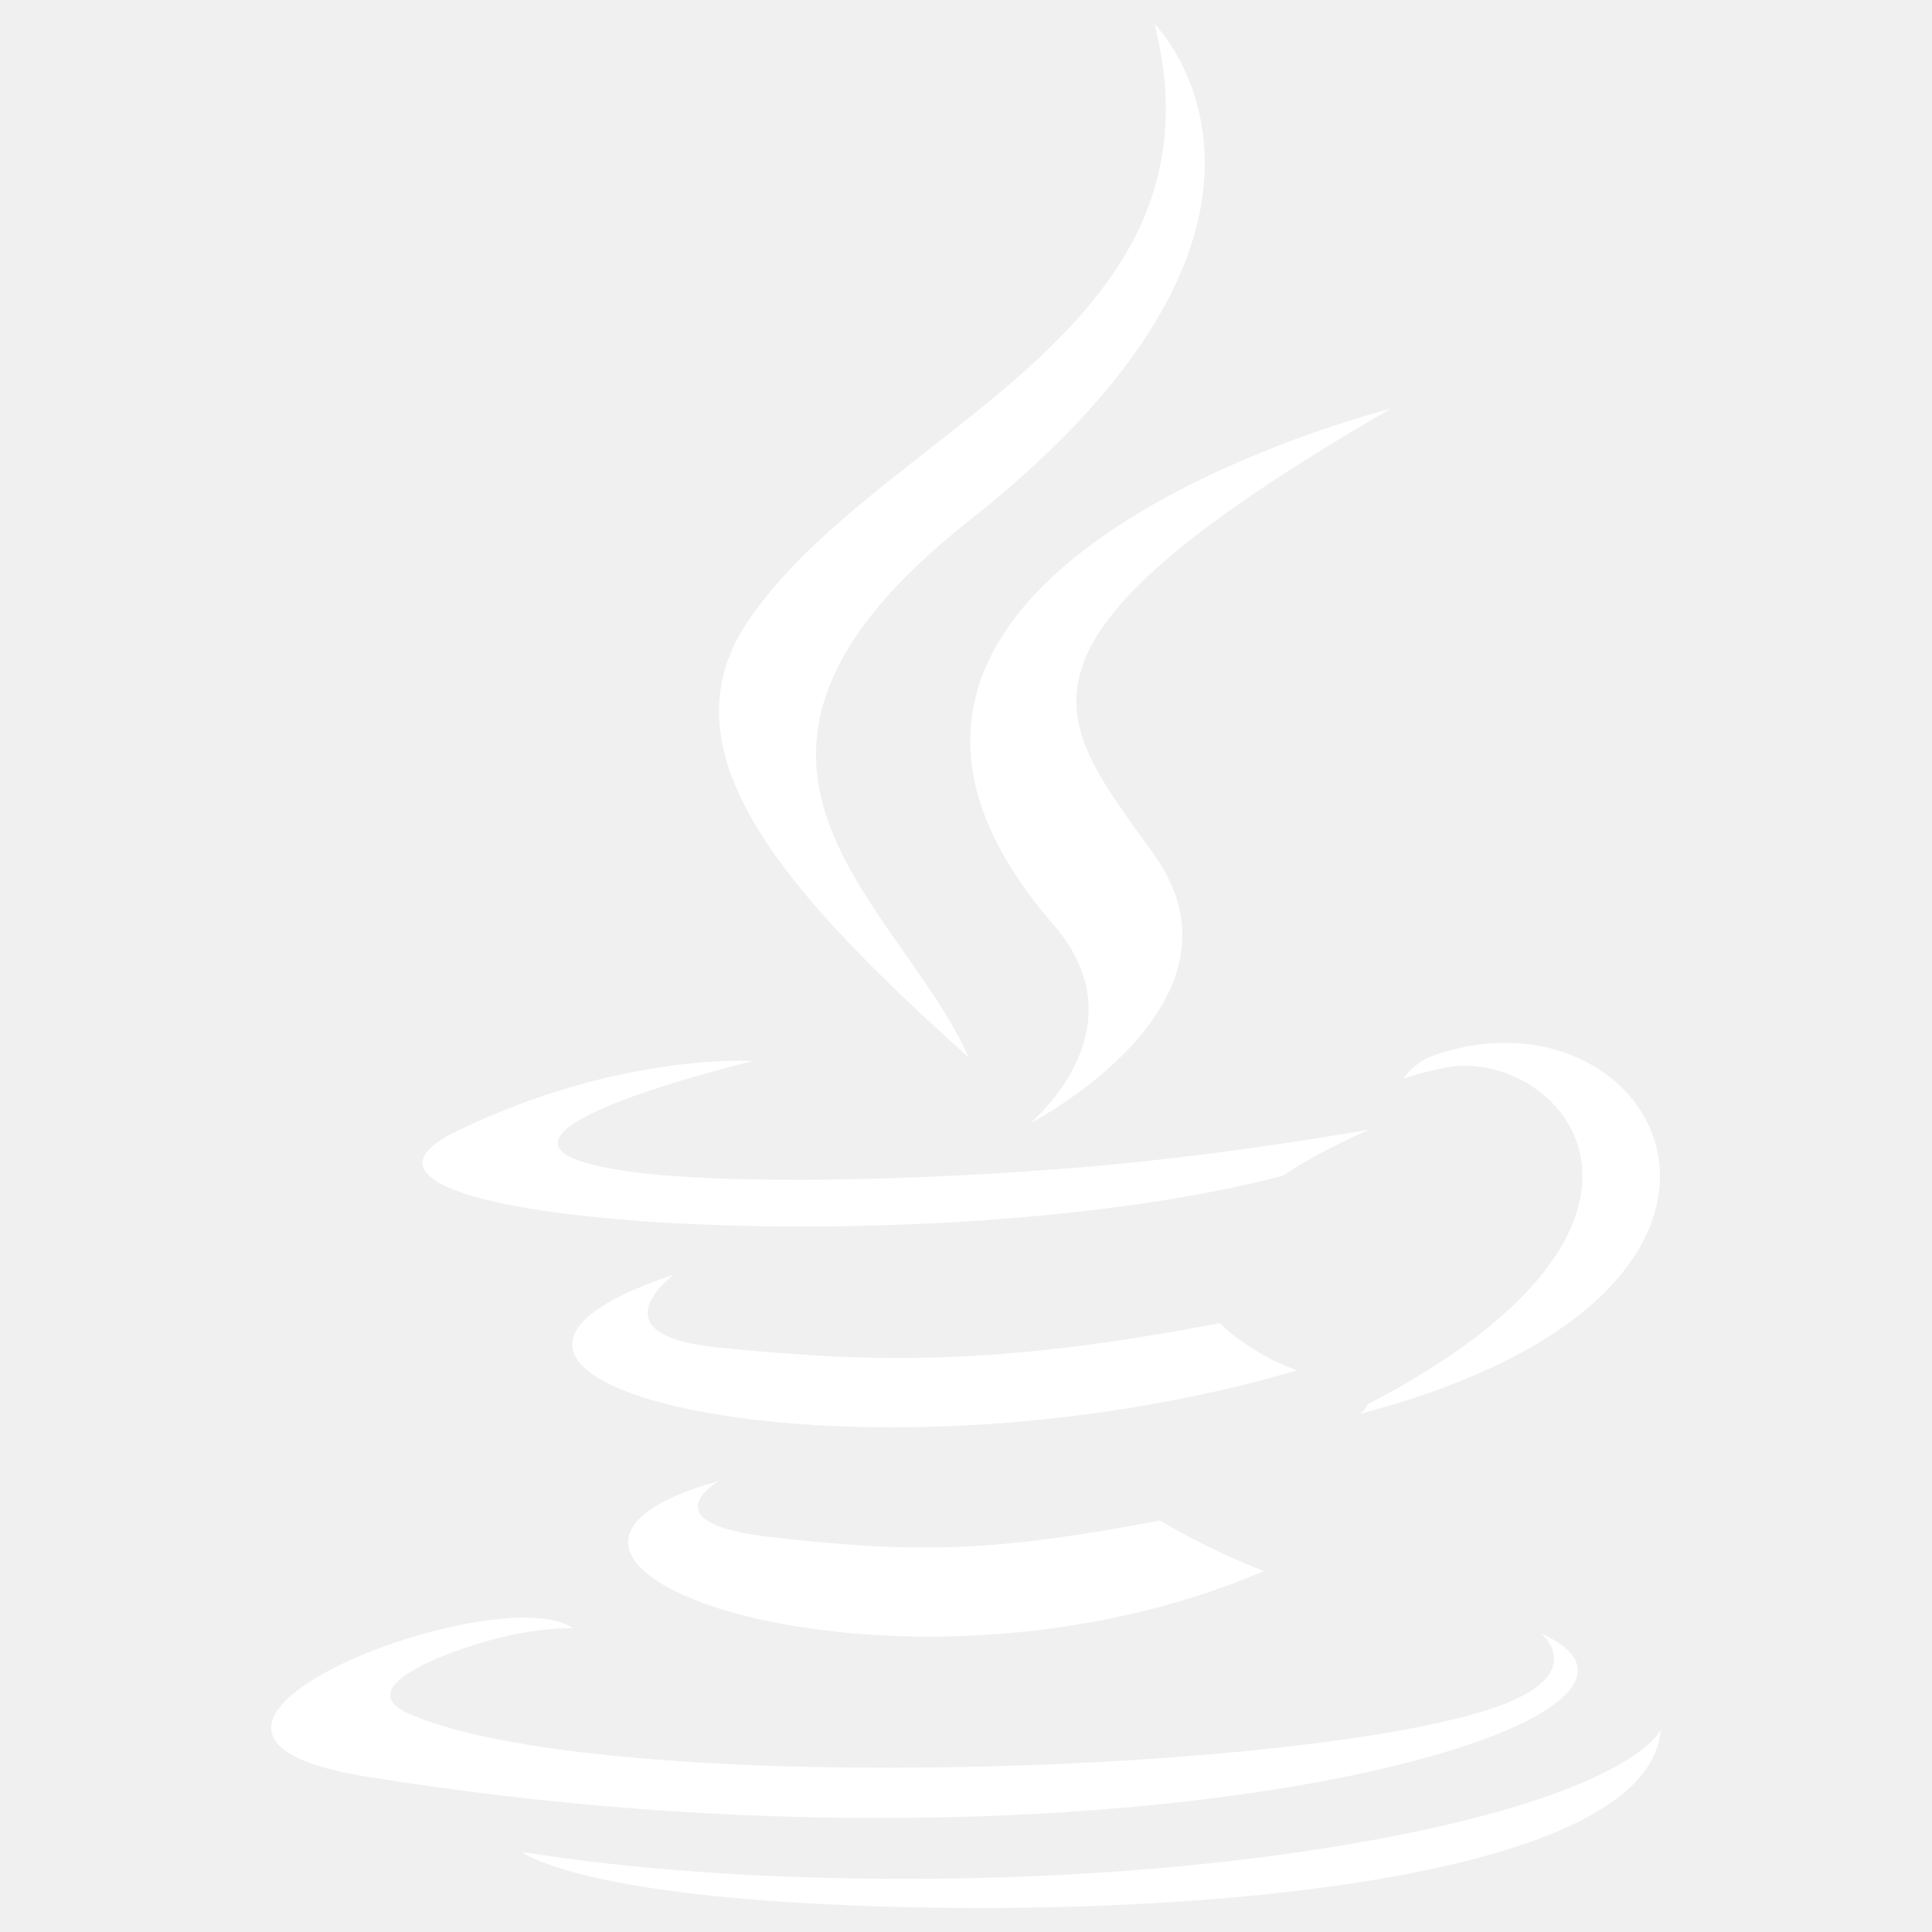
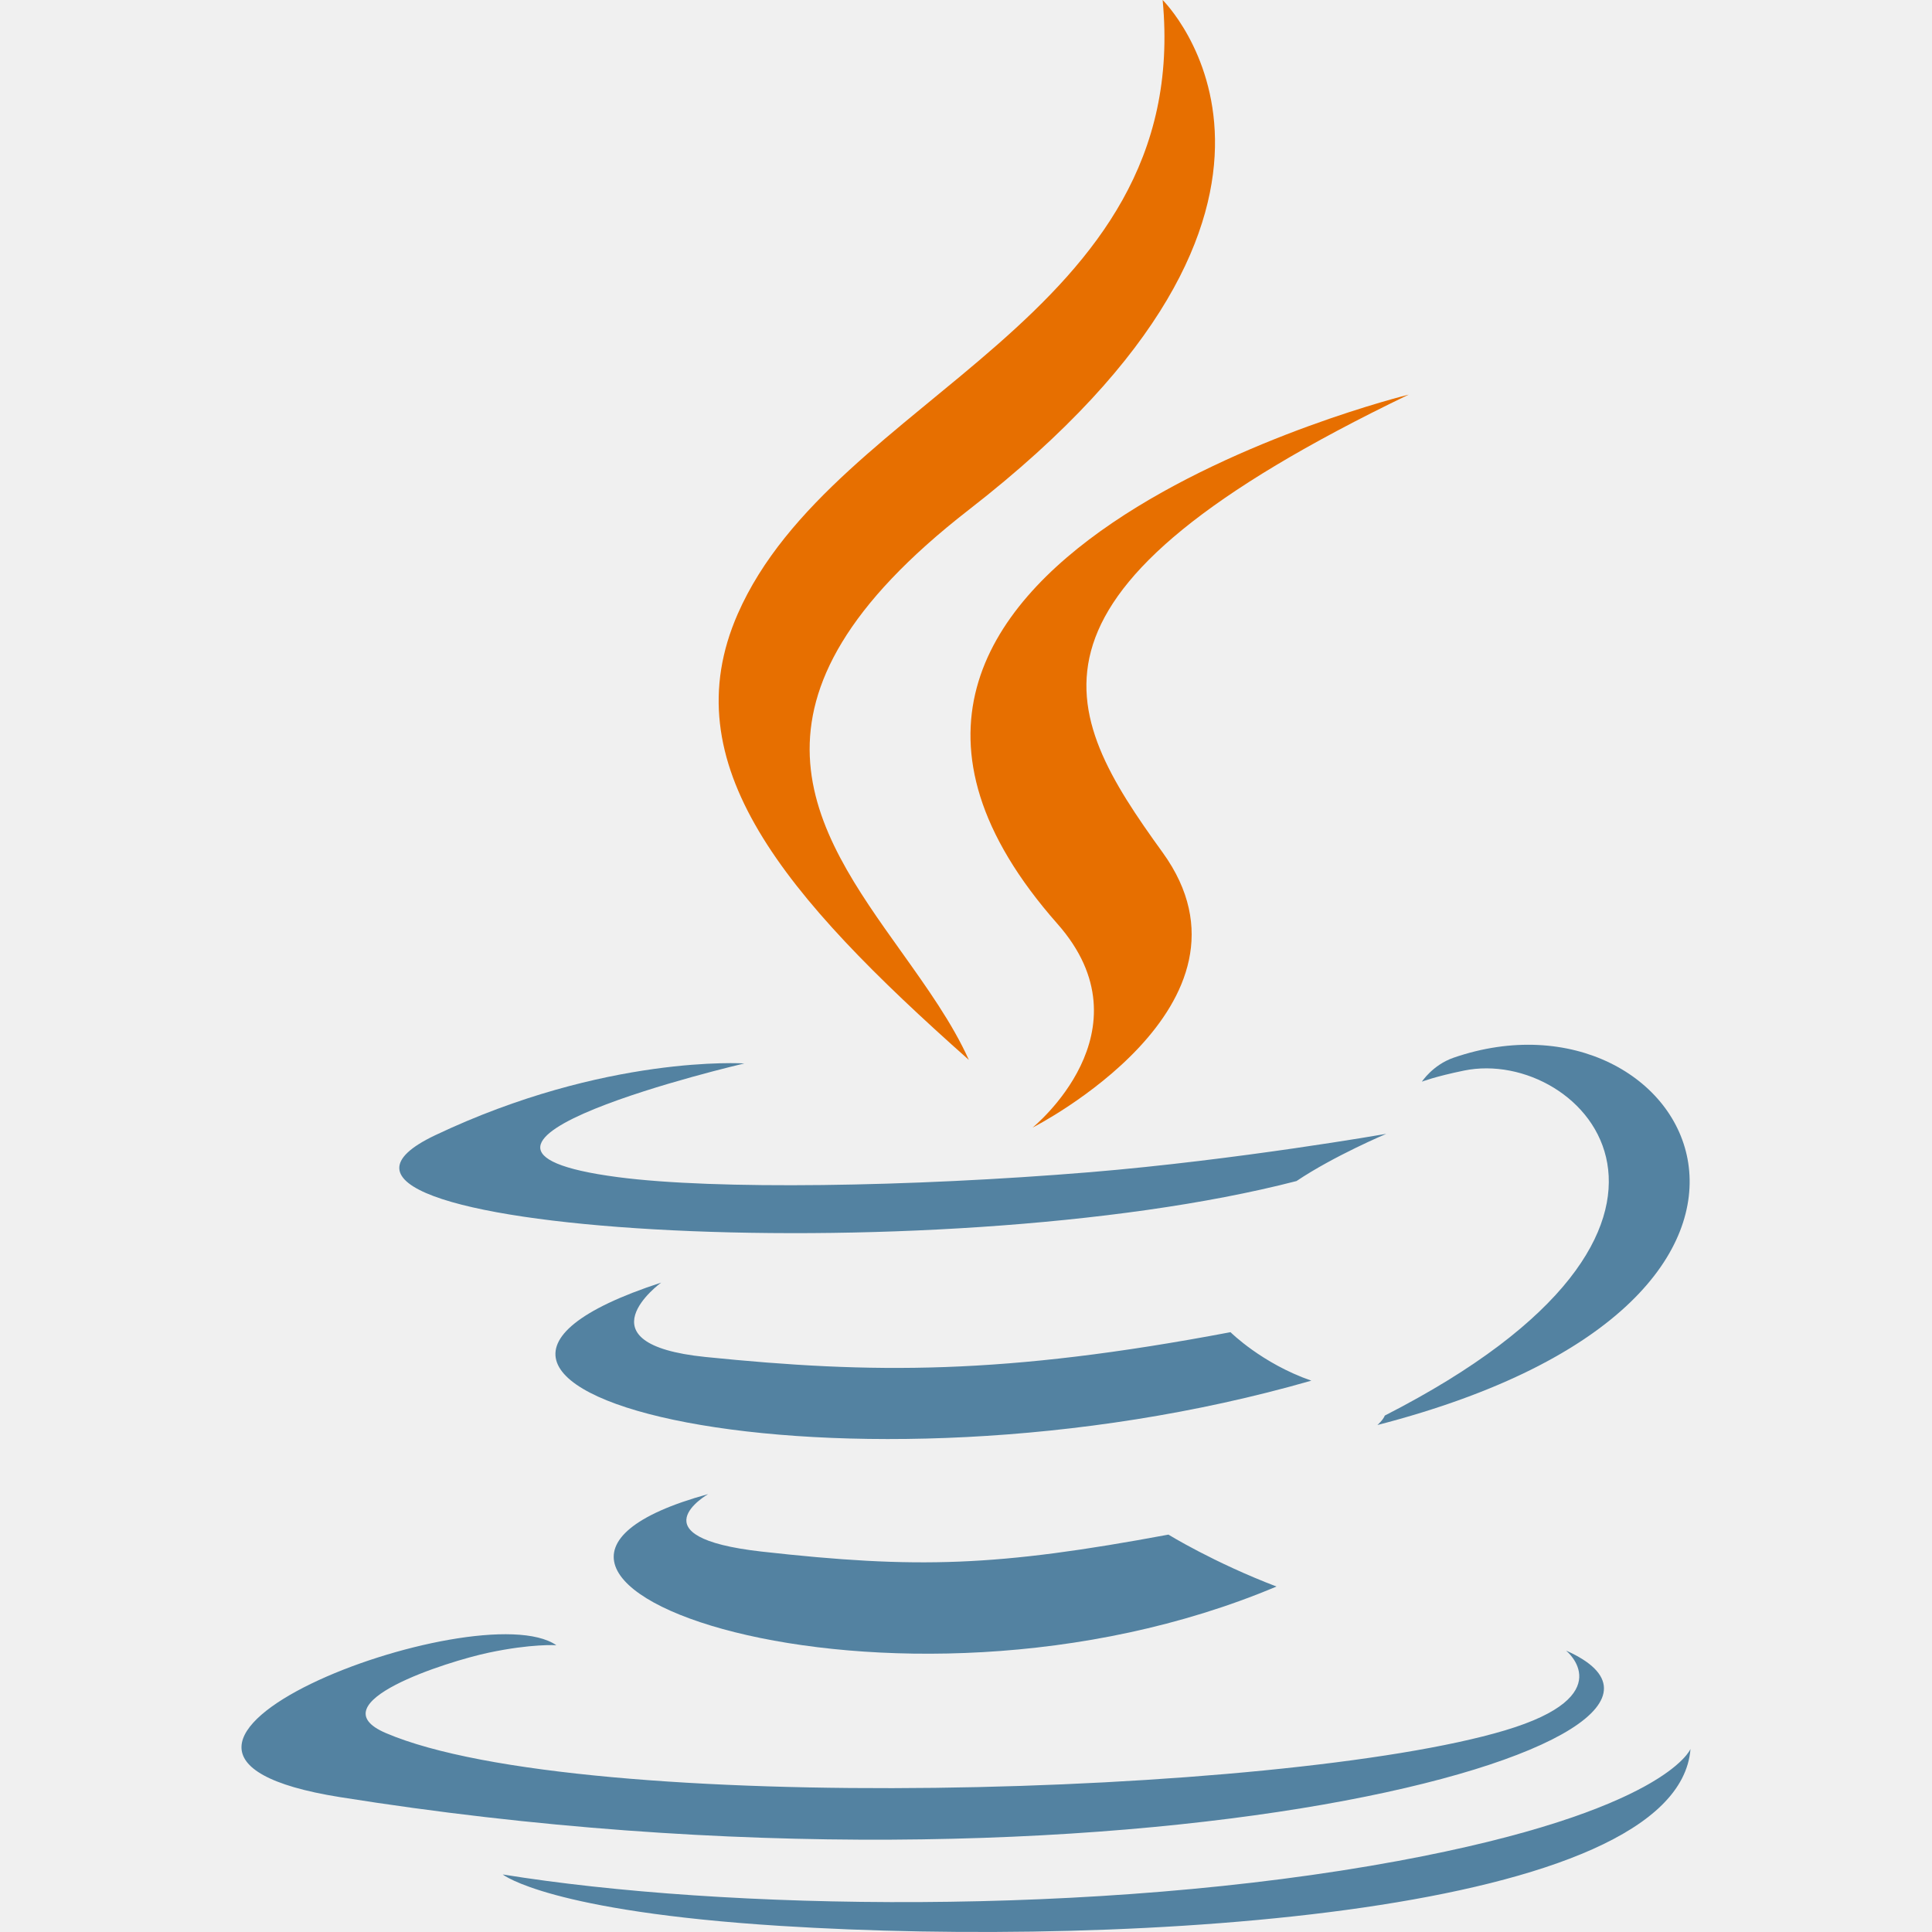
- <svg xmlns="http://www.w3.org/2000/svg" viewBox="0 0 128 128">
-   <path fill="#FFFFFF" d="M47.617 98.12s-4.767 2.774 3.397 3.71c9.892 1.13 14.947.968 25.845-1.092 0 0 2.871 1.795 6.873 3.351-24.439 10.47-55.308-.607-36.115-5.969zM44.629 84.455s-5.348 3.959 2.823 4.805c10.567 1.091 18.91 1.18 33.354-1.6 0 0 1.993 2.025 5.132 3.131-29.542 8.64-62.446.68-41.309-6.336z" />
-   <path fill="#FFFFFF" d="M69.802 61.271c6.025 6.935-1.58 13.17-1.58 13.17s15.289-7.891 8.269-17.777c-6.559-9.215-11.587-13.792 15.635-29.58 0 .001-42.731 10.67-22.324 34.187z" />
-   <path fill="#FFFFFF" d="M102.123 108.229s3.529 2.91-3.888 5.159c-14.102 4.272-58.706 5.56-71.094.171-4.451-1.938 3.899-4.625 6.526-5.192 2.739-.593 4.303-.485 4.303-.485-4.953-3.487-32.013 6.85-13.743 9.815 49.821 8.076 90.817-3.637 77.896-9.468zM49.912 70.294s-22.686 5.389-8.033 7.348c6.188.828 18.518.638 30.011-.326 9.39-.789 18.813-2.474 18.813-2.474s-3.308 1.419-5.704 3.053c-23.042 6.061-67.544 3.238-54.731-2.958 10.832-5.239 19.644-4.643 19.644-4.643zM90.609 93.041c23.421-12.167 12.591-23.86 5.032-22.285-1.848.385-2.677.72-2.677.72s.688-1.079 2-1.543c14.953-5.255 26.451 15.503-4.823 23.725 0-.002.359-.327.468-.617z" />
-   <path fill="#FFFFFF" d="M76.491 1.587s12.968 12.976-12.303 32.923c-20.266 16.006-4.621 25.13-.007 35.559-11.831-10.673-20.509-20.07-14.688-28.815 8.548-12.834 32.229-19.059 26.998-39.667z" />
-   <path fill="#FFFFFF" d="M52.214 126.021c22.476 1.437 57-.8 57.817-11.436 0 0-1.571 4.032-18.577 7.231-19.186 3.612-42.854 3.191-56.887.874 0 .001 2.875 2.381 17.647 3.331z" />
+ <svg xmlns="http://www.w3.org/2000/svg" width="800px" height="800px" viewBox="0 0 32 32" fill="none">
+   <path d="M16.05 8.441C22.638 3.326 19.257 0 19.257 0C19.76 5.287 13.813 6.536 12.219 10.169C11.131 12.649 12.964 14.819 16.047 17.555C15.775 16.949 15.354 16.361 14.929 15.764C13.477 13.731 11.964 11.613 16.05 8.441Z" fill="#E76F00" />
+   <path d="M17.102 18.677C17.102 18.677 19.084 17.078 17.514 15.301C12.193 9.272 23.333 6.536 23.333 6.536C16.532 9.812 17.547 11.757 19.257 14.12C21.087 16.654 17.102 18.677 17.102 18.677Z" fill="#E76F00" />
+   <path d="M22.937 23.446C29.042 20.326 26.22 17.328 24.249 17.732C23.766 17.831 23.551 17.916 23.551 17.916C23.551 17.916 23.73 17.64 24.073 17.52C27.971 16.173 30.968 21.495 22.814 23.603C22.814 23.603 22.909 23.52 22.937 23.446Z" fill="#5382A1" />
+   <path d="M10.233 19.497C6.413 18.995 12.328 17.614 12.328 17.614C12.328 17.614 10.031 17.462 7.206 18.804C3.866 20.393 15.468 21.116 21.474 19.562C22.098 19.143 22.961 18.78 22.961 18.78C22.961 18.78 20.504 19.211 18.056 19.415C15.061 19.661 11.846 19.709 10.233 19.497Z" fill="#5382A1" />
+   <path d="M11.686 22.476C9.556 22.259 10.951 21.244 10.951 21.244C5.439 23.043 14.018 25.083 21.72 22.868C20.901 22.584 20.381 22.065 20.381 22.065C16.616 22.778 14.441 22.755 11.686 22.476Z" fill="#5382A1" />
+   <path d="M12.614 25.699C10.486 25.459 11.729 24.747 11.729 24.747C6.726 26.122 14.773 28.962 21.143 26.278C20.1 25.879 19.353 25.418 19.353 25.418C16.511 25.947 15.193 25.988 12.614 25.699Z" fill="#5382A1" />
+   <path d="M25.939 27.339C25.939 27.339 26.859 28.084 24.925 28.661C21.248 29.757 9.621 30.087 6.391 28.705C5.23 28.208 7.407 27.519 8.092 27.374C8.806 27.222 9.215 27.25 9.215 27.25C7.923 26.356 0.868 29.007 5.631 29.766C18.619 31.837 29.308 28.833 25.939 27.339Z" fill="#5382A1" />
+   <path d="M28 28.968C27.787 31.695 18.788 32.268 12.927 31.899C9.104 31.658 8.338 31.056 8.327 31.047C11.986 31.64 18.155 31.748 23.157 30.823C27.59 30.002 28 28.968 28 28.968Z" fill="#5382A1" />
</svg>
